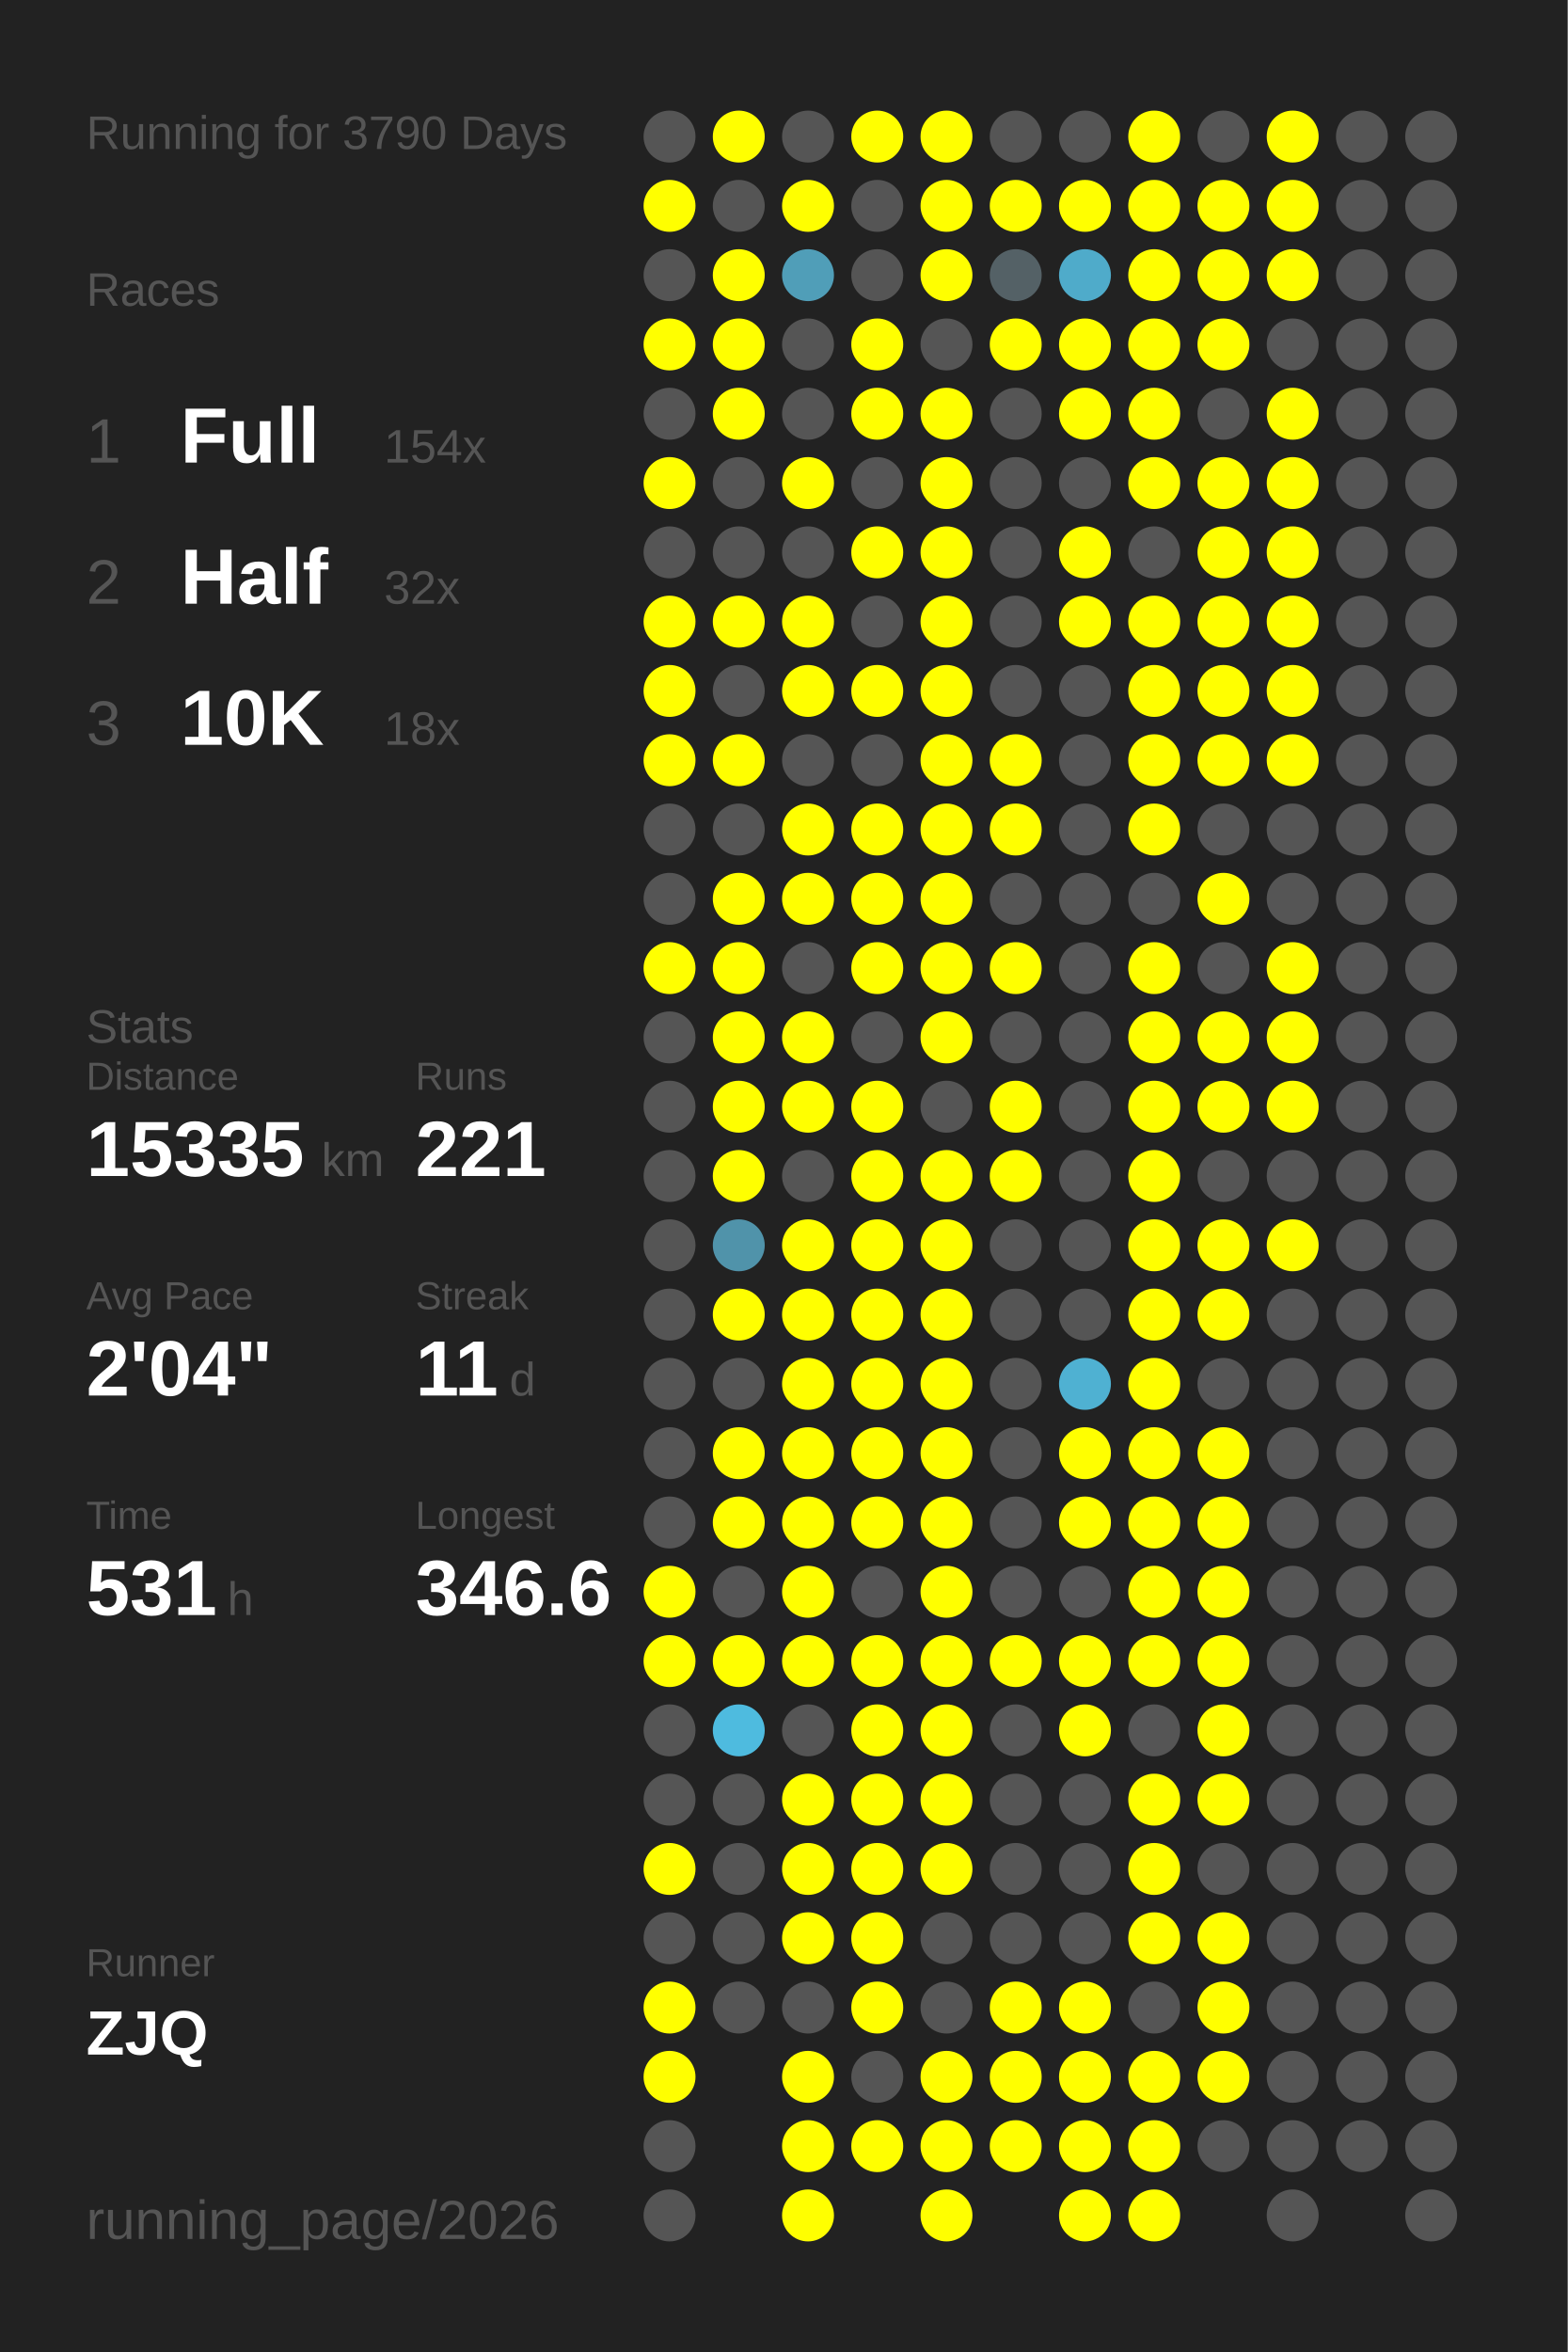
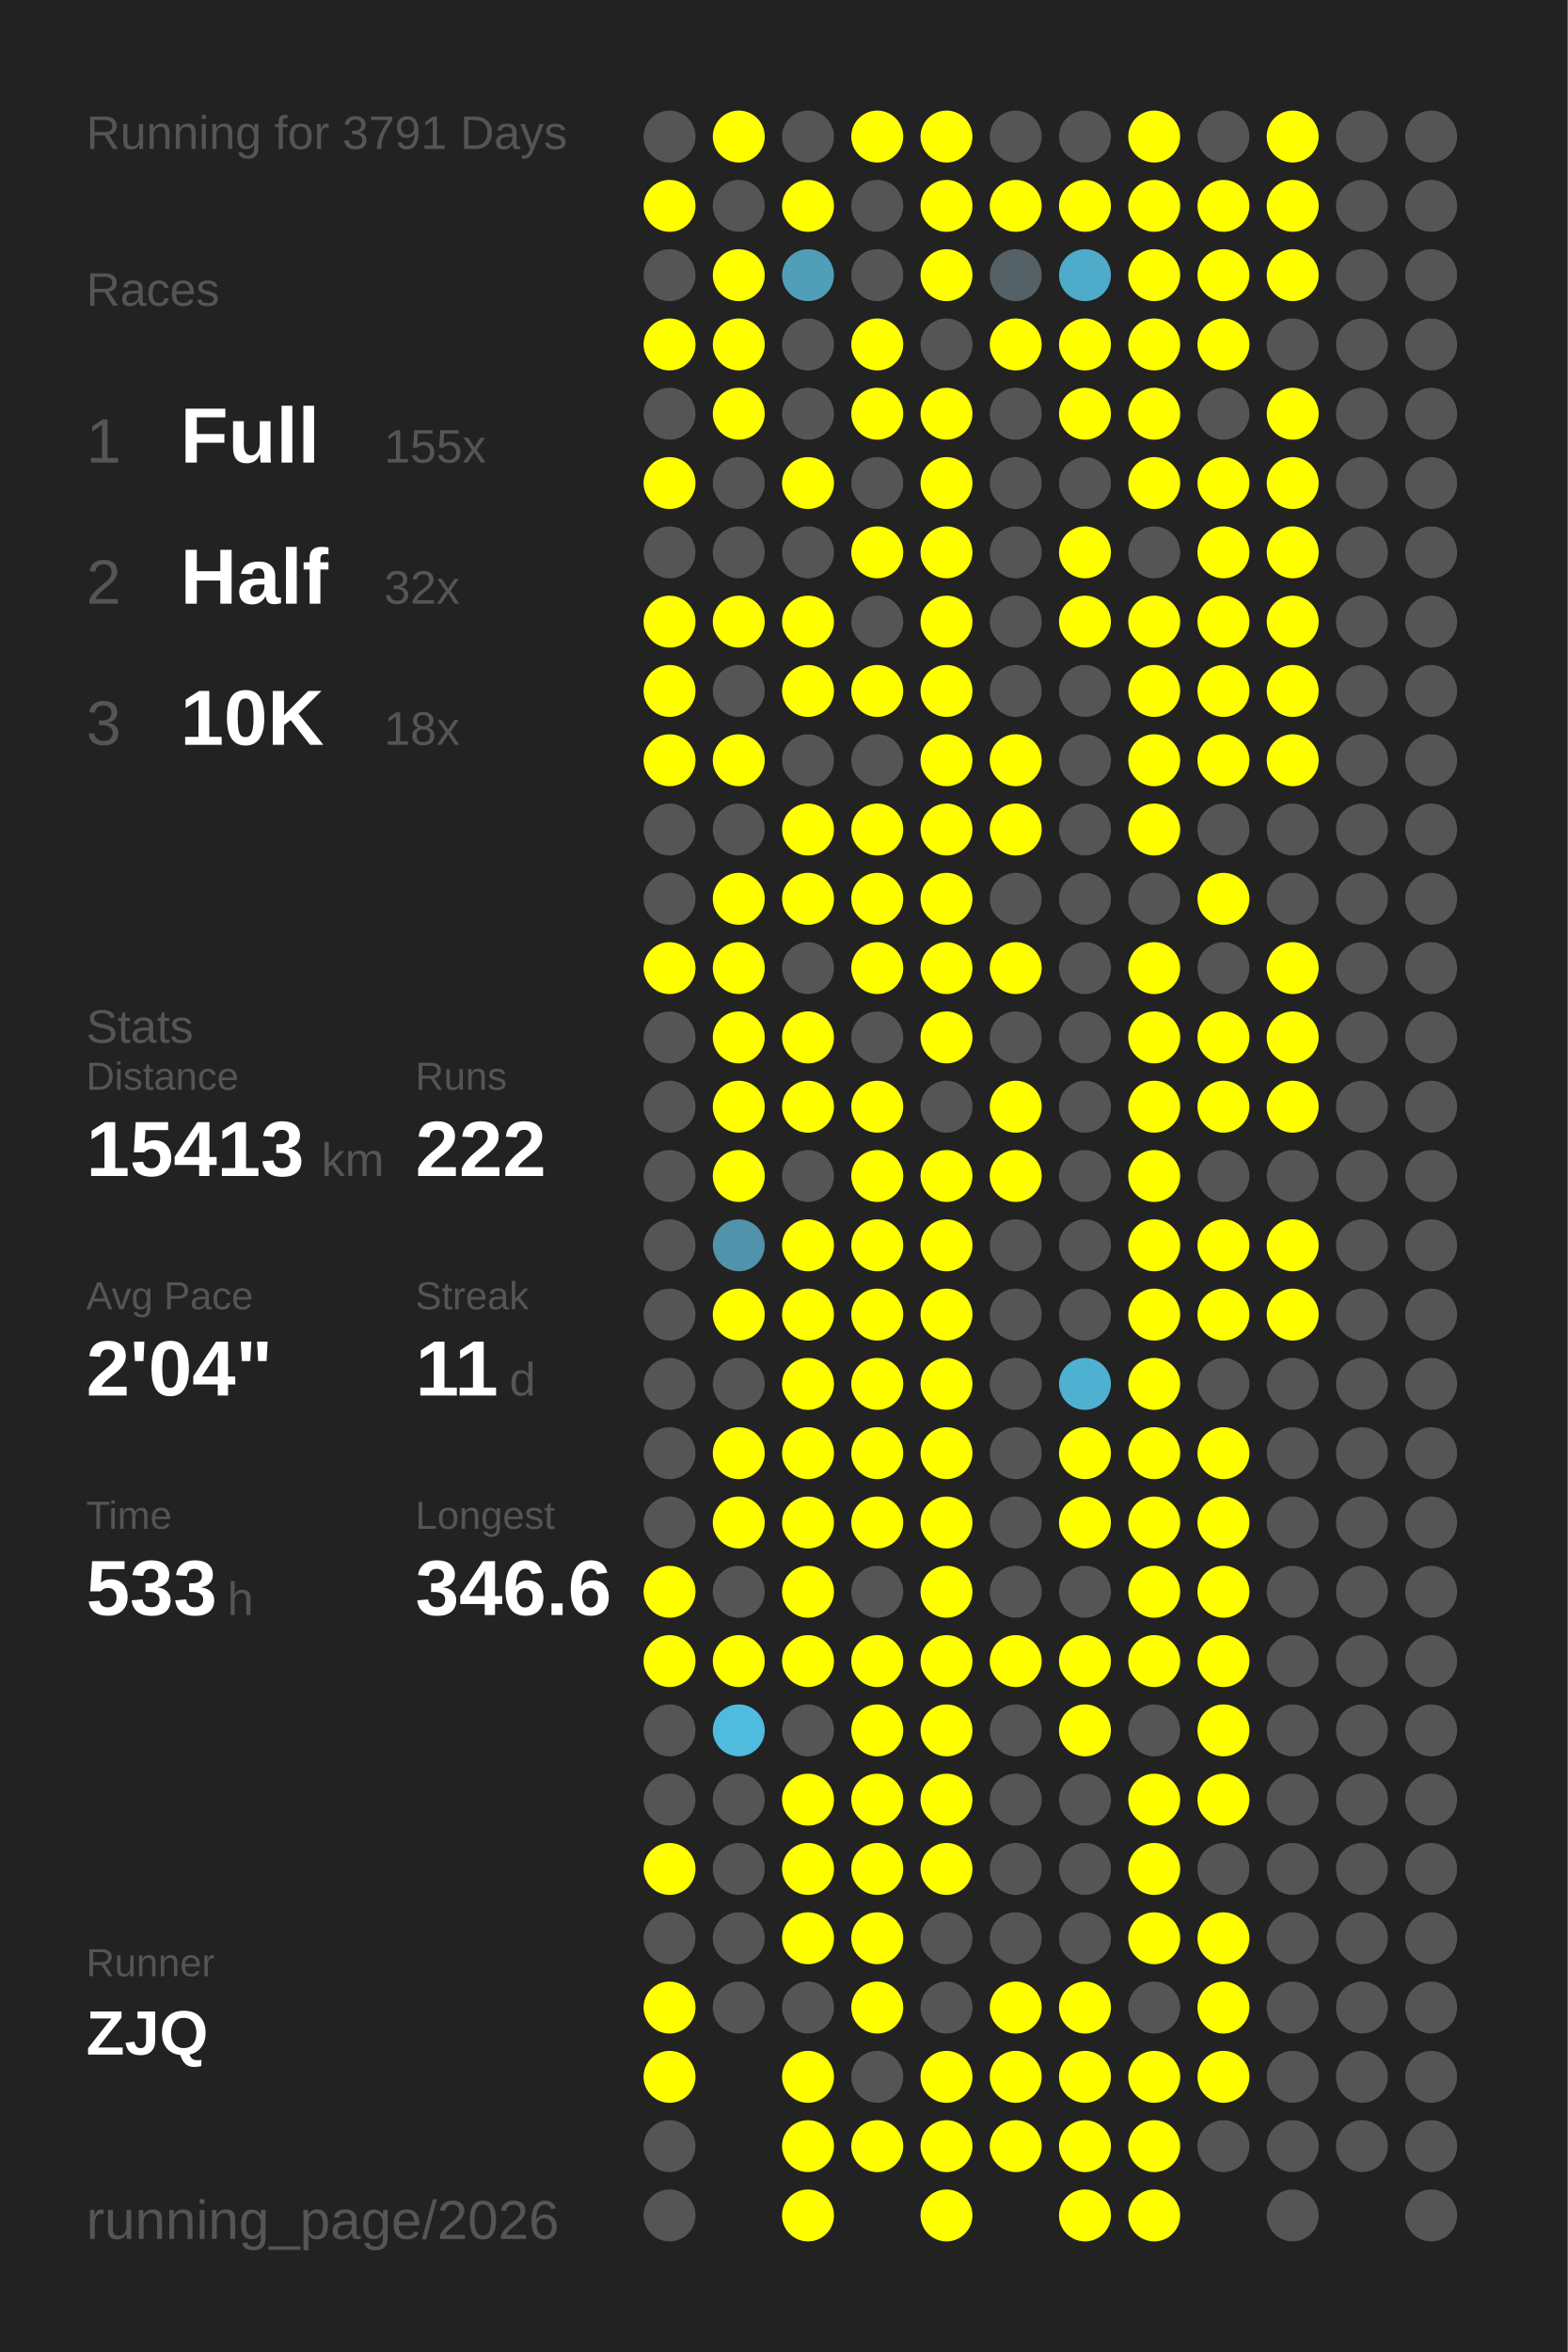
<svg xmlns="http://www.w3.org/2000/svg" baseProfile="full" height="300mm" version="1.1" viewBox="0,0,200,300" width="200mm">
  <defs />
  <rect fill="#222222" height="300" width="200" x="0" y="0" />
-   <text fill="#555555" style="font-size:6px; font-family:Arial;" x="11" y="19">Running for 3790 Days</text>
+   <text fill="#555555" style="font-size:6px; font-family:Arial;" x="11" y="19">Running for 3791 Days</text>
  <text fill="#555555" style="font-size:6px; font-family:Arial;" x="11" y="39">Races</text>
  <text fill="#555555" style="font-size:8px; font-family:Arial;" x="11" y="59">1</text>
  <text fill="#FFFFFF" style="font-size:10px; font-family:Arial; font-weight:bold;" x="23" y="59">Full</text>
-   <text fill="#555555" style="font-size:6px; font-family:Arial;" x="49" y="59">154x</text>
+   <text fill="#555555" style="font-size:6px; font-family:Arial;" x="49" y="59">155x</text>
  <text fill="#555555" style="font-size:8px; font-family:Arial;" x="11" y="77">2</text>
  <text fill="#FFFFFF" style="font-size:10px; font-family:Arial; font-weight:bold;" x="23" y="77">Half</text>
  <text fill="#555555" style="font-size:6px; font-family:Arial;" x="49" y="77">32x</text>
  <text fill="#555555" style="font-size:8px; font-family:Arial;" x="11" y="95">3</text>
  <text fill="#FFFFFF" style="font-size:10px; font-family:Arial; font-weight:bold;" x="23" y="95">10K</text>
  <text fill="#555555" style="font-size:6px; font-family:Arial;" x="49" y="95">18x</text>
  <text fill="#555555" style="font-size:6px; font-family:Arial;" x="11" y="133">Stats</text>
  <text fill="#555555" style="font-size:5px; font-family:Arial;" x="11" y="139">Distance</text>
-   <text fill="#FFFFFF" style="font-size:10px; font-family:Arial; font-weight:bold;" x="11" y="150">15335</text>
+   <text fill="#FFFFFF" style="font-size:10px; font-family:Arial; font-weight:bold;" x="11" y="150">15413</text>
  <text fill="#555555" style="font-size:6px; font-family:Arial;" x="41" y="150">km</text>
  <text fill="#555555" style="font-size:5px; font-family:Arial;" x="53" y="139">Runs</text>
-   <text fill="#FFFFFF" style="font-size:10px; font-family:Arial; font-weight:bold;" x="53" y="150">221</text>
+   <text fill="#FFFFFF" style="font-size:10px; font-family:Arial; font-weight:bold;" x="53" y="150">222</text>
  <text fill="#555555" style="font-size:5px; font-family:Arial;" x="11" y="167">Avg Pace</text>
  <text fill="#FFFFFF" style="font-size:10px; font-family:Arial; font-weight:bold;" x="11" y="178">2'04"</text>
  <text fill="#555555" style="font-size:5px; font-family:Arial;" x="53" y="167">Streak</text>
  <text fill="#FFFFFF" style="font-size:10px; font-family:Arial; font-weight:bold;" x="53" y="178">11</text>
  <text fill="#555555" style="font-size:6px; font-family:Arial;" x="65" y="178">d</text>
  <text fill="#555555" style="font-size:5px; font-family:Arial;" x="11" y="195">Time</text>
-   <text fill="#FFFFFF" style="font-size:10px; font-family:Arial; font-weight:bold;" x="11" y="206">531</text>
+   <text fill="#FFFFFF" style="font-size:10px; font-family:Arial; font-weight:bold;" x="11" y="206">533</text>
  <text fill="#555555" style="font-size:6px; font-family:Arial;" x="29" y="206">h</text>
  <text fill="#555555" style="font-size:5px; font-family:Arial;" x="53" y="195">Longest</text>
  <text fill="#FFFFFF" style="font-size:10px; font-family:Arial; font-weight:bold;" x="53" y="206">346.6</text>
  <text fill="#555555" style="font-size:5px; font-family:Arial;" x="11" y="252.065">Runner</text>
  <text fill="#FFFFFF" style="font-size:8px; font-family:Arial; font-weight:bold;" x="11" y="262.065">ZJQ</text>
  <text fill="#555555" style="font-size:7px; font-family:Arial;" x="11" y="285.581">running_page/2026</text>
  <circle cx="85.417" cy="17.419" fill="#555555" r="3.312" />
  <circle cx="85.417" cy="26.258" fill="#FFFF00" r="3.312" />
  <circle cx="85.417" cy="35.097" fill="#555555" r="3.312" />
  <circle cx="85.417" cy="43.935" fill="#FFFF00" r="3.312" />
  <circle cx="85.417" cy="52.774" fill="#555555" r="3.312" />
  <circle cx="85.417" cy="61.613" fill="#FFFF00" r="3.312" />
  <circle cx="85.417" cy="70.452" fill="#555555" r="3.312" />
  <circle cx="85.417" cy="79.29" fill="#FFFF00" r="3.312" />
  <circle cx="85.417" cy="88.129" fill="#FFFF00" r="3.312" />
  <circle cx="85.417" cy="96.968" fill="#FFFF00" r="3.312" />
  <circle cx="85.417" cy="105.806" fill="#555555" r="3.312" />
  <circle cx="85.417" cy="114.645" fill="#555555" r="3.312" />
  <circle cx="85.417" cy="123.484" fill="#FFFF00" r="3.312" />
  <circle cx="85.417" cy="132.323" fill="#555555" r="3.312" />
  <circle cx="85.417" cy="141.161" fill="#555555" r="3.312" />
  <circle cx="85.417" cy="150" fill="#555555" r="3.312" />
  <circle cx="85.417" cy="158.839" fill="#555555" r="3.312" />
  <circle cx="85.417" cy="167.677" fill="#555555" r="3.312" />
  <circle cx="85.417" cy="176.516" fill="#555555" r="3.312" />
  <circle cx="85.417" cy="185.355" fill="#555555" r="3.312" />
  <circle cx="85.417" cy="194.194" fill="#555555" r="3.312" />
  <circle cx="85.417" cy="203.032" fill="#FFFF00" r="3.312" />
  <circle cx="85.417" cy="211.871" fill="#FFFF00" r="3.312" />
  <circle cx="85.417" cy="220.71" fill="#555555" r="3.312" />
  <circle cx="85.417" cy="229.548" fill="#555555" r="3.312" />
  <circle cx="85.417" cy="238.387" fill="#FFFF00" r="3.312" />
  <circle cx="85.417" cy="247.226" fill="#555555" r="3.312" />
  <circle cx="85.417" cy="256.065" fill="#FFFF00" r="3.312" />
  <circle cx="85.417" cy="264.903" fill="#FFFF00" r="3.312" />
  <circle cx="85.417" cy="273.742" fill="#555555" r="3.312" />
  <circle cx="85.417" cy="282.581" fill="#555555" r="3.312" />
  <circle cx="94.25" cy="17.419" fill="#FFFF00" r="3.312" />
  <circle cx="94.25" cy="26.258" fill="#555555" r="3.312" />
  <circle cx="94.25" cy="35.097" fill="#FFFF00" r="3.312" />
  <circle cx="94.25" cy="43.935" fill="#FFFF00" r="3.312" />
  <circle cx="94.25" cy="52.774" fill="#FFFF00" r="3.312" />
  <circle cx="94.25" cy="61.613" fill="#555555" r="3.312" />
  <circle cx="94.25" cy="70.452" fill="#555555" r="3.312" />
  <circle cx="94.25" cy="79.29" fill="#FFFF00" r="3.312" />
  <circle cx="94.25" cy="88.129" fill="#555555" r="3.312" />
  <circle cx="94.25" cy="96.968" fill="#FFFF00" r="3.312" />
  <circle cx="94.25" cy="105.806" fill="#555555" r="3.312" />
  <circle cx="94.25" cy="114.645" fill="#FFFF00" r="3.312" />
  <circle cx="94.25" cy="123.484" fill="#FFFF00" r="3.312" />
  <circle cx="94.25" cy="132.323" fill="#FFFF00" r="3.312" />
  <circle cx="94.25" cy="141.161" fill="#FFFF00" r="3.312" />
  <circle cx="94.25" cy="150" fill="#FFFF00" r="3.312" />
  <circle cx="94.25" cy="158.839" fill="#5093aa" r="3.312" />
  <circle cx="94.25" cy="167.677" fill="#FFFF00" r="3.312" />
  <circle cx="94.25" cy="176.516" fill="#555555" r="3.312" />
  <circle cx="94.25" cy="185.355" fill="#FFFF00" r="3.312" />
  <circle cx="94.25" cy="194.194" fill="#FFFF00" r="3.312" />
  <circle cx="94.25" cy="203.032" fill="#555555" r="3.312" />
  <circle cx="94.25" cy="211.871" fill="#FFFF00" r="3.312" />
  <circle cx="94.25" cy="220.71" fill="#4ebbdf" r="3.312" />
  <circle cx="94.25" cy="229.548" fill="#555555" r="3.312" />
  <circle cx="94.25" cy="238.387" fill="#555555" r="3.312" />
  <circle cx="94.25" cy="247.226" fill="#555555" r="3.312" />
  <circle cx="94.25" cy="256.065" fill="#555555" r="3.312" />
  <circle cx="103.083" cy="17.419" fill="#555555" r="3.312" />
  <circle cx="103.083" cy="26.258" fill="#FFFF00" r="3.312" />
  <circle cx="103.083" cy="35.097" fill="#509eb8" r="3.312" />
  <circle cx="103.083" cy="43.935" fill="#555555" r="3.312" />
  <circle cx="103.083" cy="52.774" fill="#555555" r="3.312" />
  <circle cx="103.083" cy="61.613" fill="#FFFF00" r="3.312" />
  <circle cx="103.083" cy="70.452" fill="#555555" r="3.312" />
  <circle cx="103.083" cy="79.29" fill="#FFFF00" r="3.312" />
  <circle cx="103.083" cy="88.129" fill="#FFFF00" r="3.312" />
  <circle cx="103.083" cy="96.968" fill="#555555" r="3.312" />
  <circle cx="103.083" cy="105.806" fill="#FFFF00" r="3.312" />
  <circle cx="103.083" cy="114.645" fill="#FFFF00" r="3.312" />
  <circle cx="103.083" cy="123.484" fill="#555555" r="3.312" />
  <circle cx="103.083" cy="132.323" fill="#FFFF00" r="3.312" />
  <circle cx="103.083" cy="141.161" fill="#FFFF00" r="3.312" />
  <circle cx="103.083" cy="150" fill="#555555" r="3.312" />
  <circle cx="103.083" cy="158.839" fill="#FFFF00" r="3.312" />
  <circle cx="103.083" cy="167.677" fill="#FFFF00" r="3.312" />
  <circle cx="103.083" cy="176.516" fill="#FFFF00" r="3.312" />
  <circle cx="103.083" cy="185.355" fill="#FFFF00" r="3.312" />
  <circle cx="103.083" cy="194.194" fill="#FFFF00" r="3.312" />
  <circle cx="103.083" cy="203.032" fill="#FFFF00" r="3.312" />
  <circle cx="103.083" cy="211.871" fill="#FFFF00" r="3.312" />
  <circle cx="103.083" cy="220.71" fill="#555555" r="3.312" />
  <circle cx="103.083" cy="229.548" fill="#FFFF00" r="3.312" />
  <circle cx="103.083" cy="238.387" fill="#FFFF00" r="3.312" />
  <circle cx="103.083" cy="247.226" fill="#FFFF00" r="3.312" />
  <circle cx="103.083" cy="256.065" fill="#555555" r="3.312" />
  <circle cx="103.083" cy="264.903" fill="#FFFF00" r="3.312" />
  <circle cx="103.083" cy="273.742" fill="#FFFF00" r="3.312" />
  <circle cx="103.083" cy="282.581" fill="#FFFF00" r="3.312" />
  <circle cx="111.917" cy="17.419" fill="#FFFF00" r="3.312" />
  <circle cx="111.917" cy="26.258" fill="#555555" r="3.312" />
  <circle cx="111.917" cy="35.097" fill="#555555" r="3.312" />
  <circle cx="111.917" cy="43.935" fill="#FFFF00" r="3.312" />
  <circle cx="111.917" cy="52.774" fill="#FFFF00" r="3.312" />
  <circle cx="111.917" cy="61.613" fill="#555555" r="3.312" />
  <circle cx="111.917" cy="70.452" fill="#FFFF00" r="3.312" />
  <circle cx="111.917" cy="79.29" fill="#555555" r="3.312" />
  <circle cx="111.917" cy="88.129" fill="#FFFF00" r="3.312" />
  <circle cx="111.917" cy="96.968" fill="#555555" r="3.312" />
  <circle cx="111.917" cy="105.806" fill="#FFFF00" r="3.312" />
  <circle cx="111.917" cy="114.645" fill="#FFFF00" r="3.312" />
  <circle cx="111.917" cy="123.484" fill="#FFFF00" r="3.312" />
  <circle cx="111.917" cy="132.323" fill="#555555" r="3.312" />
  <circle cx="111.917" cy="141.161" fill="#FFFF00" r="3.312" />
  <circle cx="111.917" cy="150" fill="#FFFF00" r="3.312" />
  <circle cx="111.917" cy="158.839" fill="#FFFF00" r="3.312" />
  <circle cx="111.917" cy="167.677" fill="#FFFF00" r="3.312" />
  <circle cx="111.917" cy="176.516" fill="#FFFF00" r="3.312" />
  <circle cx="111.917" cy="185.355" fill="#FFFF00" r="3.312" />
  <circle cx="111.917" cy="194.194" fill="#FFFF00" r="3.312" />
  <circle cx="111.917" cy="203.032" fill="#555555" r="3.312" />
  <circle cx="111.917" cy="211.871" fill="#FFFF00" r="3.312" />
  <circle cx="111.917" cy="220.71" fill="#FFFF00" r="3.312" />
  <circle cx="111.917" cy="229.548" fill="#FFFF00" r="3.312" />
  <circle cx="111.917" cy="238.387" fill="#FFFF00" r="3.312" />
  <circle cx="111.917" cy="247.226" fill="#FFFF00" r="3.312" />
  <circle cx="111.917" cy="256.065" fill="#FFFF00" r="3.312" />
  <circle cx="111.917" cy="264.903" fill="#555555" r="3.312" />
  <circle cx="111.917" cy="273.742" fill="#FFFF00" r="3.312" />
  <circle cx="120.75" cy="17.419" fill="#FFFF00" r="3.312" />
  <circle cx="120.75" cy="26.258" fill="#FFFF00" r="3.312" />
  <circle cx="120.75" cy="35.097" fill="#FFFF00" r="3.312" />
  <circle cx="120.75" cy="43.935" fill="#555555" r="3.312" />
  <circle cx="120.75" cy="52.774" fill="#FFFF00" r="3.312" />
  <circle cx="120.75" cy="61.613" fill="#FFFF00" r="3.312" />
  <circle cx="120.75" cy="70.452" fill="#FFFF00" r="3.312" />
  <circle cx="120.75" cy="79.29" fill="#FFFF00" r="3.312" />
  <circle cx="120.75" cy="88.129" fill="#FFFF00" r="3.312" />
  <circle cx="120.75" cy="96.968" fill="#FFFF00" r="3.312" />
  <circle cx="120.75" cy="105.806" fill="#FFFF00" r="3.312" />
  <circle cx="120.75" cy="114.645" fill="#FFFF00" r="3.312" />
  <circle cx="120.75" cy="123.484" fill="#FFFF00" r="3.312" />
  <circle cx="120.75" cy="132.323" fill="#FFFF00" r="3.312" />
  <circle cx="120.75" cy="141.161" fill="#555555" r="3.312" />
  <circle cx="120.75" cy="150" fill="#FFFF00" r="3.312" />
  <circle cx="120.75" cy="158.839" fill="#FFFF00" r="3.312" />
  <circle cx="120.75" cy="167.677" fill="#FFFF00" r="3.312" />
  <circle cx="120.75" cy="176.516" fill="#FFFF00" r="3.312" />
  <circle cx="120.75" cy="185.355" fill="#FFFF00" r="3.312" />
  <circle cx="120.75" cy="194.194" fill="#FFFF00" r="3.312" />
  <circle cx="120.75" cy="203.032" fill="#FFFF00" r="3.312" />
  <circle cx="120.75" cy="211.871" fill="#FFFF00" r="3.312" />
  <circle cx="120.75" cy="220.71" fill="#FFFF00" r="3.312" />
  <circle cx="120.75" cy="229.548" fill="#FFFF00" r="3.312" />
  <circle cx="120.75" cy="238.387" fill="#FFFF00" r="3.312" />
  <circle cx="120.75" cy="247.226" fill="#555555" r="3.312" />
  <circle cx="120.75" cy="256.065" fill="#555555" r="3.312" />
  <circle cx="120.75" cy="264.903" fill="#FFFF00" r="3.312" />
  <circle cx="120.75" cy="273.742" fill="#FFFF00" r="3.312" />
  <circle cx="120.75" cy="282.581" fill="#FFFF00" r="3.312" />
  <circle cx="129.583" cy="17.419" fill="#555555" r="3.312" />
  <circle cx="129.583" cy="26.258" fill="#FFFF00" r="3.312" />
  <circle cx="129.583" cy="35.097" fill="#546166" r="3.312" />
  <circle cx="129.583" cy="43.935" fill="#FFFF00" r="3.312" />
  <circle cx="129.583" cy="52.774" fill="#555555" r="3.312" />
  <circle cx="129.583" cy="61.613" fill="#555555" r="3.312" />
  <circle cx="129.583" cy="70.452" fill="#555555" r="3.312" />
  <circle cx="129.583" cy="79.29" fill="#555555" r="3.312" />
  <circle cx="129.583" cy="88.129" fill="#555555" r="3.312" />
  <circle cx="129.583" cy="96.968" fill="#FFFF00" r="3.312" />
  <circle cx="129.583" cy="105.806" fill="#FFFF00" r="3.312" />
  <circle cx="129.583" cy="114.645" fill="#555555" r="3.312" />
  <circle cx="129.583" cy="123.484" fill="#FFFF00" r="3.312" />
  <circle cx="129.583" cy="132.323" fill="#555555" r="3.312" />
  <circle cx="129.583" cy="141.161" fill="#FFFF00" r="3.312" />
  <circle cx="129.583" cy="150" fill="#FFFF00" r="3.312" />
  <circle cx="129.583" cy="158.839" fill="#555555" r="3.312" />
  <circle cx="129.583" cy="167.677" fill="#555555" r="3.312" />
  <circle cx="129.583" cy="176.516" fill="#555555" r="3.312" />
  <circle cx="129.583" cy="185.355" fill="#555555" r="3.312" />
  <circle cx="129.583" cy="194.194" fill="#555555" r="3.312" />
  <circle cx="129.583" cy="203.032" fill="#555555" r="3.312" />
  <circle cx="129.583" cy="211.871" fill="#FFFF00" r="3.312" />
  <circle cx="129.583" cy="220.71" fill="#555555" r="3.312" />
  <circle cx="129.583" cy="229.548" fill="#555555" r="3.312" />
  <circle cx="129.583" cy="238.387" fill="#555555" r="3.312" />
  <circle cx="129.583" cy="247.226" fill="#555555" r="3.312" />
  <circle cx="129.583" cy="256.065" fill="#FFFF00" r="3.312" />
  <circle cx="129.583" cy="264.903" fill="#FFFF00" r="3.312" />
  <circle cx="129.583" cy="273.742" fill="#FFFF00" r="3.312" />
  <circle cx="138.417" cy="17.419" fill="#555555" r="3.312" />
  <circle cx="138.417" cy="26.258" fill="#FFFF00" r="3.312" />
  <circle cx="138.417" cy="35.097" fill="#4fabca" r="3.312" />
  <circle cx="138.417" cy="43.935" fill="#FFFF00" r="3.312" />
  <circle cx="138.417" cy="52.774" fill="#FFFF00" r="3.312" />
  <circle cx="138.417" cy="61.613" fill="#555555" r="3.312" />
  <circle cx="138.417" cy="70.452" fill="#FFFF00" r="3.312" />
  <circle cx="138.417" cy="79.29" fill="#FFFF00" r="3.312" />
  <circle cx="138.417" cy="88.129" fill="#555555" r="3.312" />
  <circle cx="138.417" cy="96.968" fill="#555555" r="3.312" />
  <circle cx="138.417" cy="105.806" fill="#555555" r="3.312" />
  <circle cx="138.417" cy="114.645" fill="#555555" r="3.312" />
  <circle cx="138.417" cy="123.484" fill="#555555" r="3.312" />
  <circle cx="138.417" cy="132.323" fill="#555555" r="3.312" />
  <circle cx="138.417" cy="141.161" fill="#555555" r="3.312" />
  <circle cx="138.417" cy="150" fill="#555555" r="3.312" />
  <circle cx="138.417" cy="158.839" fill="#555555" r="3.312" />
  <circle cx="138.417" cy="167.677" fill="#555555" r="3.312" />
  <circle cx="138.417" cy="176.516" fill="#4fb1d2" r="3.312" />
  <circle cx="138.417" cy="185.355" fill="#FFFF00" r="3.312" />
  <circle cx="138.417" cy="194.194" fill="#FFFF00" r="3.312" />
  <circle cx="138.417" cy="203.032" fill="#555555" r="3.312" />
  <circle cx="138.417" cy="211.871" fill="#FFFF00" r="3.312" />
  <circle cx="138.417" cy="220.71" fill="#FFFF00" r="3.312" />
  <circle cx="138.417" cy="229.548" fill="#555555" r="3.312" />
  <circle cx="138.417" cy="238.387" fill="#555555" r="3.312" />
  <circle cx="138.417" cy="247.226" fill="#555555" r="3.312" />
  <circle cx="138.417" cy="256.065" fill="#FFFF00" r="3.312" />
  <circle cx="138.417" cy="264.903" fill="#FFFF00" r="3.312" />
  <circle cx="138.417" cy="273.742" fill="#FFFF00" r="3.312" />
  <circle cx="138.417" cy="282.581" fill="#FFFF00" r="3.312" />
  <circle cx="147.25" cy="17.419" fill="#FFFF00" r="3.312" />
  <circle cx="147.25" cy="26.258" fill="#FFFF00" r="3.312" />
  <circle cx="147.25" cy="35.097" fill="#FFFF00" r="3.312" />
  <circle cx="147.25" cy="43.935" fill="#FFFF00" r="3.312" />
  <circle cx="147.25" cy="52.774" fill="#FFFF00" r="3.312" />
  <circle cx="147.25" cy="61.613" fill="#FFFF00" r="3.312" />
  <circle cx="147.25" cy="70.452" fill="#555555" r="3.312" />
  <circle cx="147.25" cy="79.29" fill="#FFFF00" r="3.312" />
  <circle cx="147.25" cy="88.129" fill="#FFFF00" r="3.312" />
  <circle cx="147.25" cy="96.968" fill="#FFFF00" r="3.312" />
  <circle cx="147.25" cy="105.806" fill="#FFFF00" r="3.312" />
  <circle cx="147.25" cy="114.645" fill="#555555" r="3.312" />
  <circle cx="147.25" cy="123.484" fill="#FFFF00" r="3.312" />
  <circle cx="147.25" cy="132.323" fill="#FFFF00" r="3.312" />
  <circle cx="147.25" cy="141.161" fill="#FFFF00" r="3.312" />
  <circle cx="147.25" cy="150" fill="#FFFF00" r="3.312" />
  <circle cx="147.25" cy="158.839" fill="#FFFF00" r="3.312" />
  <circle cx="147.25" cy="167.677" fill="#FFFF00" r="3.312" />
  <circle cx="147.25" cy="176.516" fill="#FFFF00" r="3.312" />
  <circle cx="147.25" cy="185.355" fill="#FFFF00" r="3.312" />
  <circle cx="147.25" cy="194.194" fill="#FFFF00" r="3.312" />
  <circle cx="147.25" cy="203.032" fill="#FFFF00" r="3.312" />
  <circle cx="147.25" cy="211.871" fill="#FFFF00" r="3.312" />
  <circle cx="147.25" cy="220.71" fill="#555555" r="3.312" />
  <circle cx="147.25" cy="229.548" fill="#FFFF00" r="3.312" />
  <circle cx="147.25" cy="238.387" fill="#FFFF00" r="3.312" />
  <circle cx="147.25" cy="247.226" fill="#FFFF00" r="3.312" />
  <circle cx="147.25" cy="256.065" fill="#555555" r="3.312" />
  <circle cx="147.25" cy="264.903" fill="#FFFF00" r="3.312" />
  <circle cx="147.25" cy="273.742" fill="#FFFF00" r="3.312" />
  <circle cx="147.25" cy="282.581" fill="#FFFF00" r="3.312" />
  <circle cx="156.083" cy="17.419" fill="#555555" r="3.312" />
  <circle cx="156.083" cy="26.258" fill="#FFFF00" r="3.312" />
  <circle cx="156.083" cy="35.097" fill="#FFFF00" r="3.312" />
  <circle cx="156.083" cy="43.935" fill="#FFFF00" r="3.312" />
  <circle cx="156.083" cy="52.774" fill="#555555" r="3.312" />
  <circle cx="156.083" cy="61.613" fill="#FFFF00" r="3.312" />
  <circle cx="156.083" cy="70.452" fill="#FFFF00" r="3.312" />
  <circle cx="156.083" cy="79.29" fill="#FFFF00" r="3.312" />
  <circle cx="156.083" cy="88.129" fill="#FFFF00" r="3.312" />
  <circle cx="156.083" cy="96.968" fill="#FFFF00" r="3.312" />
  <circle cx="156.083" cy="105.806" fill="#555555" r="3.312" />
  <circle cx="156.083" cy="114.645" fill="#FFFF00" r="3.312" />
  <circle cx="156.083" cy="123.484" fill="#555555" r="3.312" />
  <circle cx="156.083" cy="132.323" fill="#FFFF00" r="3.312" />
  <circle cx="156.083" cy="141.161" fill="#FFFF00" r="3.312" />
  <circle cx="156.083" cy="150" fill="#555555" r="3.312" />
  <circle cx="156.083" cy="158.839" fill="#FFFF00" r="3.312" />
  <circle cx="156.083" cy="167.677" fill="#FFFF00" r="3.312" />
  <circle cx="156.083" cy="176.516" fill="#555555" r="3.312" />
  <circle cx="156.083" cy="185.355" fill="#FFFF00" r="3.312" />
  <circle cx="156.083" cy="194.194" fill="#FFFF00" r="3.312" />
  <circle cx="156.083" cy="203.032" fill="#FFFF00" r="3.312" />
  <circle cx="156.083" cy="211.871" fill="#FFFF00" r="3.312" />
  <circle cx="156.083" cy="220.71" fill="#FFFF00" r="3.312" />
  <circle cx="156.083" cy="229.548" fill="#FFFF00" r="3.312" />
  <circle cx="156.083" cy="238.387" fill="#555555" r="3.312" />
  <circle cx="156.083" cy="247.226" fill="#FFFF00" r="3.312" />
  <circle cx="156.083" cy="256.065" fill="#FFFF00" r="3.312" />
  <circle cx="156.083" cy="264.903" fill="#FFFF00" r="3.312" />
  <circle cx="156.083" cy="273.742" fill="#555555" r="3.312" />
  <circle cx="164.917" cy="17.419" fill="#FFFF00" r="3.312" />
  <circle cx="164.917" cy="26.258" fill="#FFFF00" r="3.312" />
  <circle cx="164.917" cy="35.097" fill="#FFFF00" r="3.312" />
  <circle cx="164.917" cy="43.935" fill="#555555" r="3.312" />
  <circle cx="164.917" cy="52.774" fill="#FFFF00" r="3.312" />
  <circle cx="164.917" cy="61.613" fill="#FFFF00" r="3.312" />
  <circle cx="164.917" cy="70.452" fill="#FFFF00" r="3.312" />
  <circle cx="164.917" cy="79.29" fill="#FFFF00" r="3.312" />
  <circle cx="164.917" cy="88.129" fill="#FFFF00" r="3.312" />
  <circle cx="164.917" cy="96.968" fill="#FFFF00" r="3.312" />
  <circle cx="164.917" cy="105.806" fill="#555555" r="3.312" />
  <circle cx="164.917" cy="114.645" fill="#555555" r="3.312" />
  <circle cx="164.917" cy="123.484" fill="#FFFF00" r="3.312" />
  <circle cx="164.917" cy="132.323" fill="#FFFF00" r="3.312" />
  <circle cx="164.917" cy="141.161" fill="#FFFF00" r="3.312" />
  <circle cx="164.917" cy="150" fill="#555555" r="3.312" />
  <circle cx="164.917" cy="158.839" fill="#FFFF00" r="3.312" />
-   <circle cx="164.917" cy="167.677" fill="#555555" r="3.312" />
+   <circle cx="164.917" cy="167.677" fill="#FFFF00" r="3.312" />
  <circle cx="164.917" cy="176.516" fill="#555555" r="3.312" />
  <circle cx="164.917" cy="185.355" fill="#555555" r="3.312" />
  <circle cx="164.917" cy="194.194" fill="#555555" r="3.312" />
  <circle cx="164.917" cy="203.032" fill="#555555" r="3.312" />
  <circle cx="164.917" cy="211.871" fill="#555555" r="3.312" />
  <circle cx="164.917" cy="220.71" fill="#555555" r="3.312" />
  <circle cx="164.917" cy="229.548" fill="#555555" r="3.312" />
  <circle cx="164.917" cy="238.387" fill="#555555" r="3.312" />
  <circle cx="164.917" cy="247.226" fill="#555555" r="3.312" />
  <circle cx="164.917" cy="256.065" fill="#555555" r="3.312" />
  <circle cx="164.917" cy="264.903" fill="#555555" r="3.312" />
  <circle cx="164.917" cy="273.742" fill="#555555" r="3.312" />
  <circle cx="164.917" cy="282.581" fill="#555555" r="3.312" />
  <circle cx="173.75" cy="17.419" fill="#555555" r="3.312" />
  <circle cx="173.75" cy="26.258" fill="#555555" r="3.312" />
  <circle cx="173.75" cy="35.097" fill="#555555" r="3.312" />
  <circle cx="173.75" cy="43.935" fill="#555555" r="3.312" />
  <circle cx="173.75" cy="52.774" fill="#555555" r="3.312" />
  <circle cx="173.75" cy="61.613" fill="#555555" r="3.312" />
  <circle cx="173.75" cy="70.452" fill="#555555" r="3.312" />
  <circle cx="173.75" cy="79.29" fill="#555555" r="3.312" />
  <circle cx="173.75" cy="88.129" fill="#555555" r="3.312" />
  <circle cx="173.75" cy="96.968" fill="#555555" r="3.312" />
  <circle cx="173.75" cy="105.806" fill="#555555" r="3.312" />
  <circle cx="173.75" cy="114.645" fill="#555555" r="3.312" />
  <circle cx="173.75" cy="123.484" fill="#555555" r="3.312" />
  <circle cx="173.75" cy="132.323" fill="#555555" r="3.312" />
  <circle cx="173.75" cy="141.161" fill="#555555" r="3.312" />
  <circle cx="173.75" cy="150" fill="#555555" r="3.312" />
  <circle cx="173.75" cy="158.839" fill="#555555" r="3.312" />
  <circle cx="173.75" cy="167.677" fill="#555555" r="3.312" />
  <circle cx="173.75" cy="176.516" fill="#555555" r="3.312" />
  <circle cx="173.75" cy="185.355" fill="#555555" r="3.312" />
  <circle cx="173.75" cy="194.194" fill="#555555" r="3.312" />
  <circle cx="173.75" cy="203.032" fill="#555555" r="3.312" />
  <circle cx="173.75" cy="211.871" fill="#555555" r="3.312" />
  <circle cx="173.75" cy="220.71" fill="#555555" r="3.312" />
  <circle cx="173.75" cy="229.548" fill="#555555" r="3.312" />
  <circle cx="173.75" cy="238.387" fill="#555555" r="3.312" />
  <circle cx="173.75" cy="247.226" fill="#555555" r="3.312" />
  <circle cx="173.75" cy="256.065" fill="#555555" r="3.312" />
  <circle cx="173.75" cy="264.903" fill="#555555" r="3.312" />
  <circle cx="173.75" cy="273.742" fill="#555555" r="3.312" />
  <circle cx="182.583" cy="17.419" fill="#555555" r="3.312" />
  <circle cx="182.583" cy="26.258" fill="#555555" r="3.312" />
  <circle cx="182.583" cy="35.097" fill="#555555" r="3.312" />
  <circle cx="182.583" cy="43.935" fill="#555555" r="3.312" />
  <circle cx="182.583" cy="52.774" fill="#555555" r="3.312" />
  <circle cx="182.583" cy="61.613" fill="#555555" r="3.312" />
  <circle cx="182.583" cy="70.452" fill="#555555" r="3.312" />
  <circle cx="182.583" cy="79.29" fill="#555555" r="3.312" />
  <circle cx="182.583" cy="88.129" fill="#555555" r="3.312" />
  <circle cx="182.583" cy="96.968" fill="#555555" r="3.312" />
  <circle cx="182.583" cy="105.806" fill="#555555" r="3.312" />
  <circle cx="182.583" cy="114.645" fill="#555555" r="3.312" />
  <circle cx="182.583" cy="123.484" fill="#555555" r="3.312" />
  <circle cx="182.583" cy="132.323" fill="#555555" r="3.312" />
  <circle cx="182.583" cy="141.161" fill="#555555" r="3.312" />
  <circle cx="182.583" cy="150" fill="#555555" r="3.312" />
  <circle cx="182.583" cy="158.839" fill="#555555" r="3.312" />
  <circle cx="182.583" cy="167.677" fill="#555555" r="3.312" />
  <circle cx="182.583" cy="176.516" fill="#555555" r="3.312" />
  <circle cx="182.583" cy="185.355" fill="#555555" r="3.312" />
  <circle cx="182.583" cy="194.194" fill="#555555" r="3.312" />
  <circle cx="182.583" cy="203.032" fill="#555555" r="3.312" />
  <circle cx="182.583" cy="211.871" fill="#555555" r="3.312" />
  <circle cx="182.583" cy="220.71" fill="#555555" r="3.312" />
  <circle cx="182.583" cy="229.548" fill="#555555" r="3.312" />
  <circle cx="182.583" cy="238.387" fill="#555555" r="3.312" />
  <circle cx="182.583" cy="247.226" fill="#555555" r="3.312" />
  <circle cx="182.583" cy="256.065" fill="#555555" r="3.312" />
  <circle cx="182.583" cy="264.903" fill="#555555" r="3.312" />
  <circle cx="182.583" cy="273.742" fill="#555555" r="3.312" />
  <circle cx="182.583" cy="282.581" fill="#555555" r="3.312" />
</svg>
